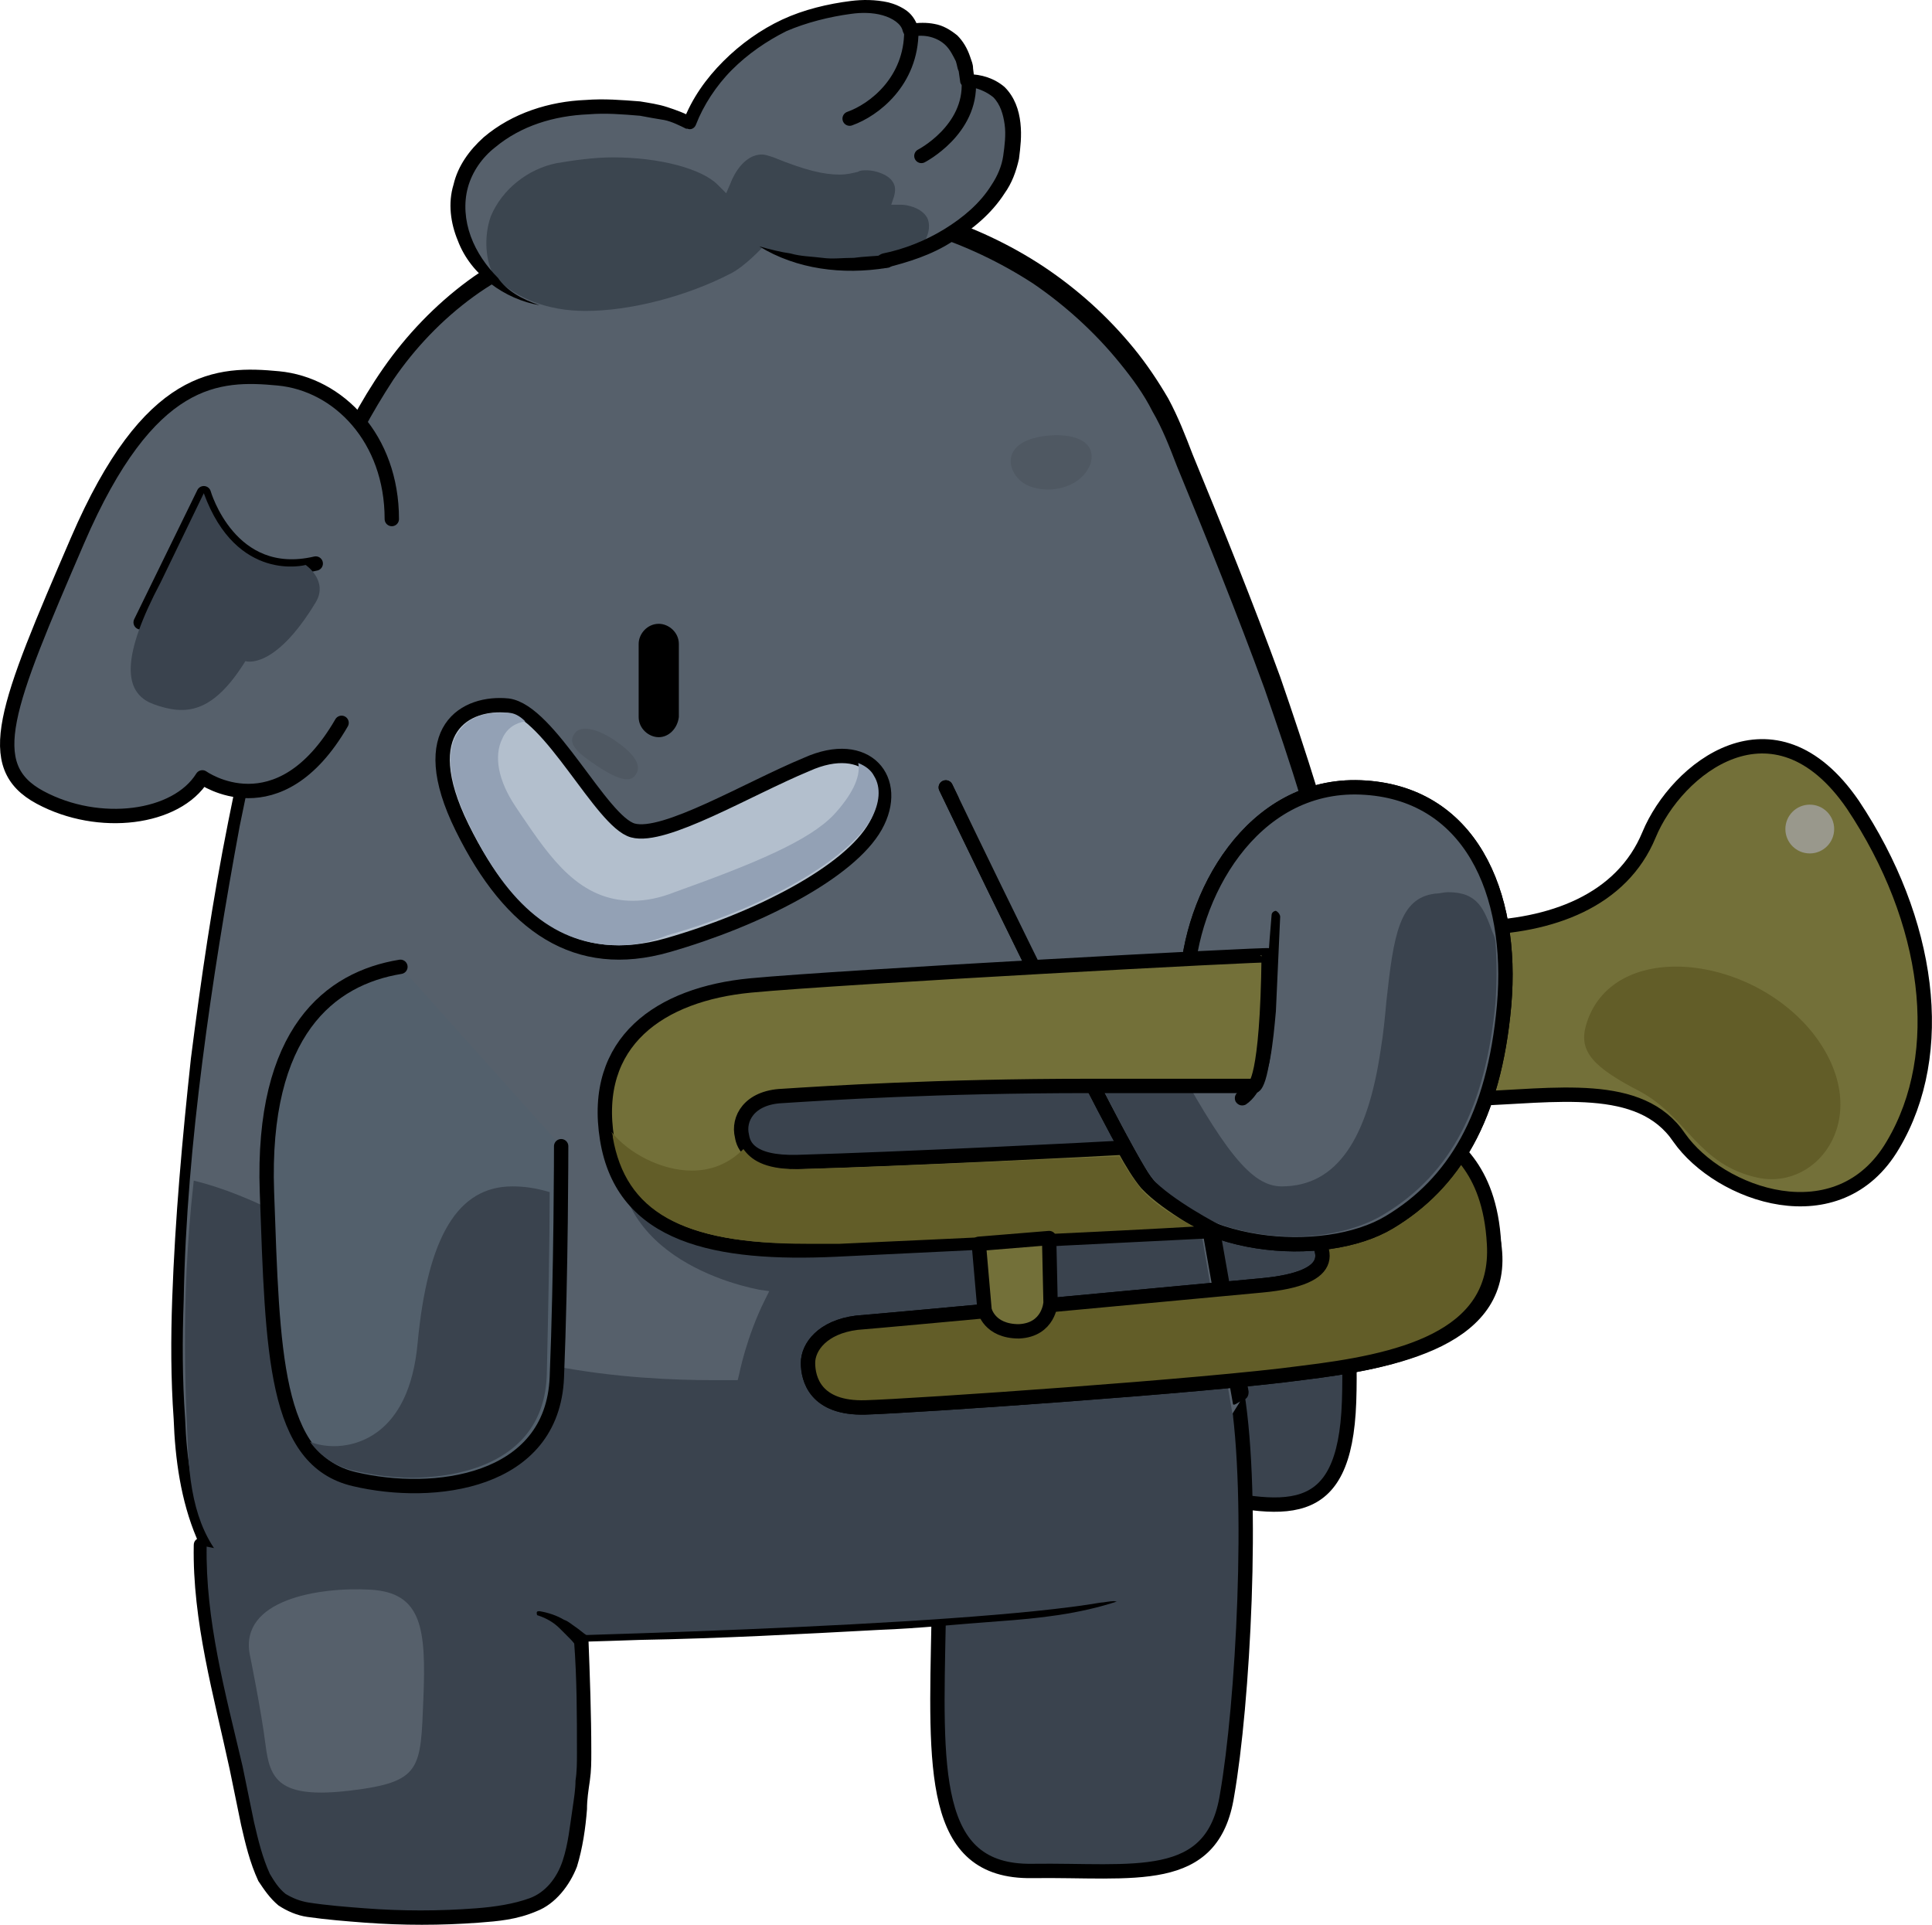
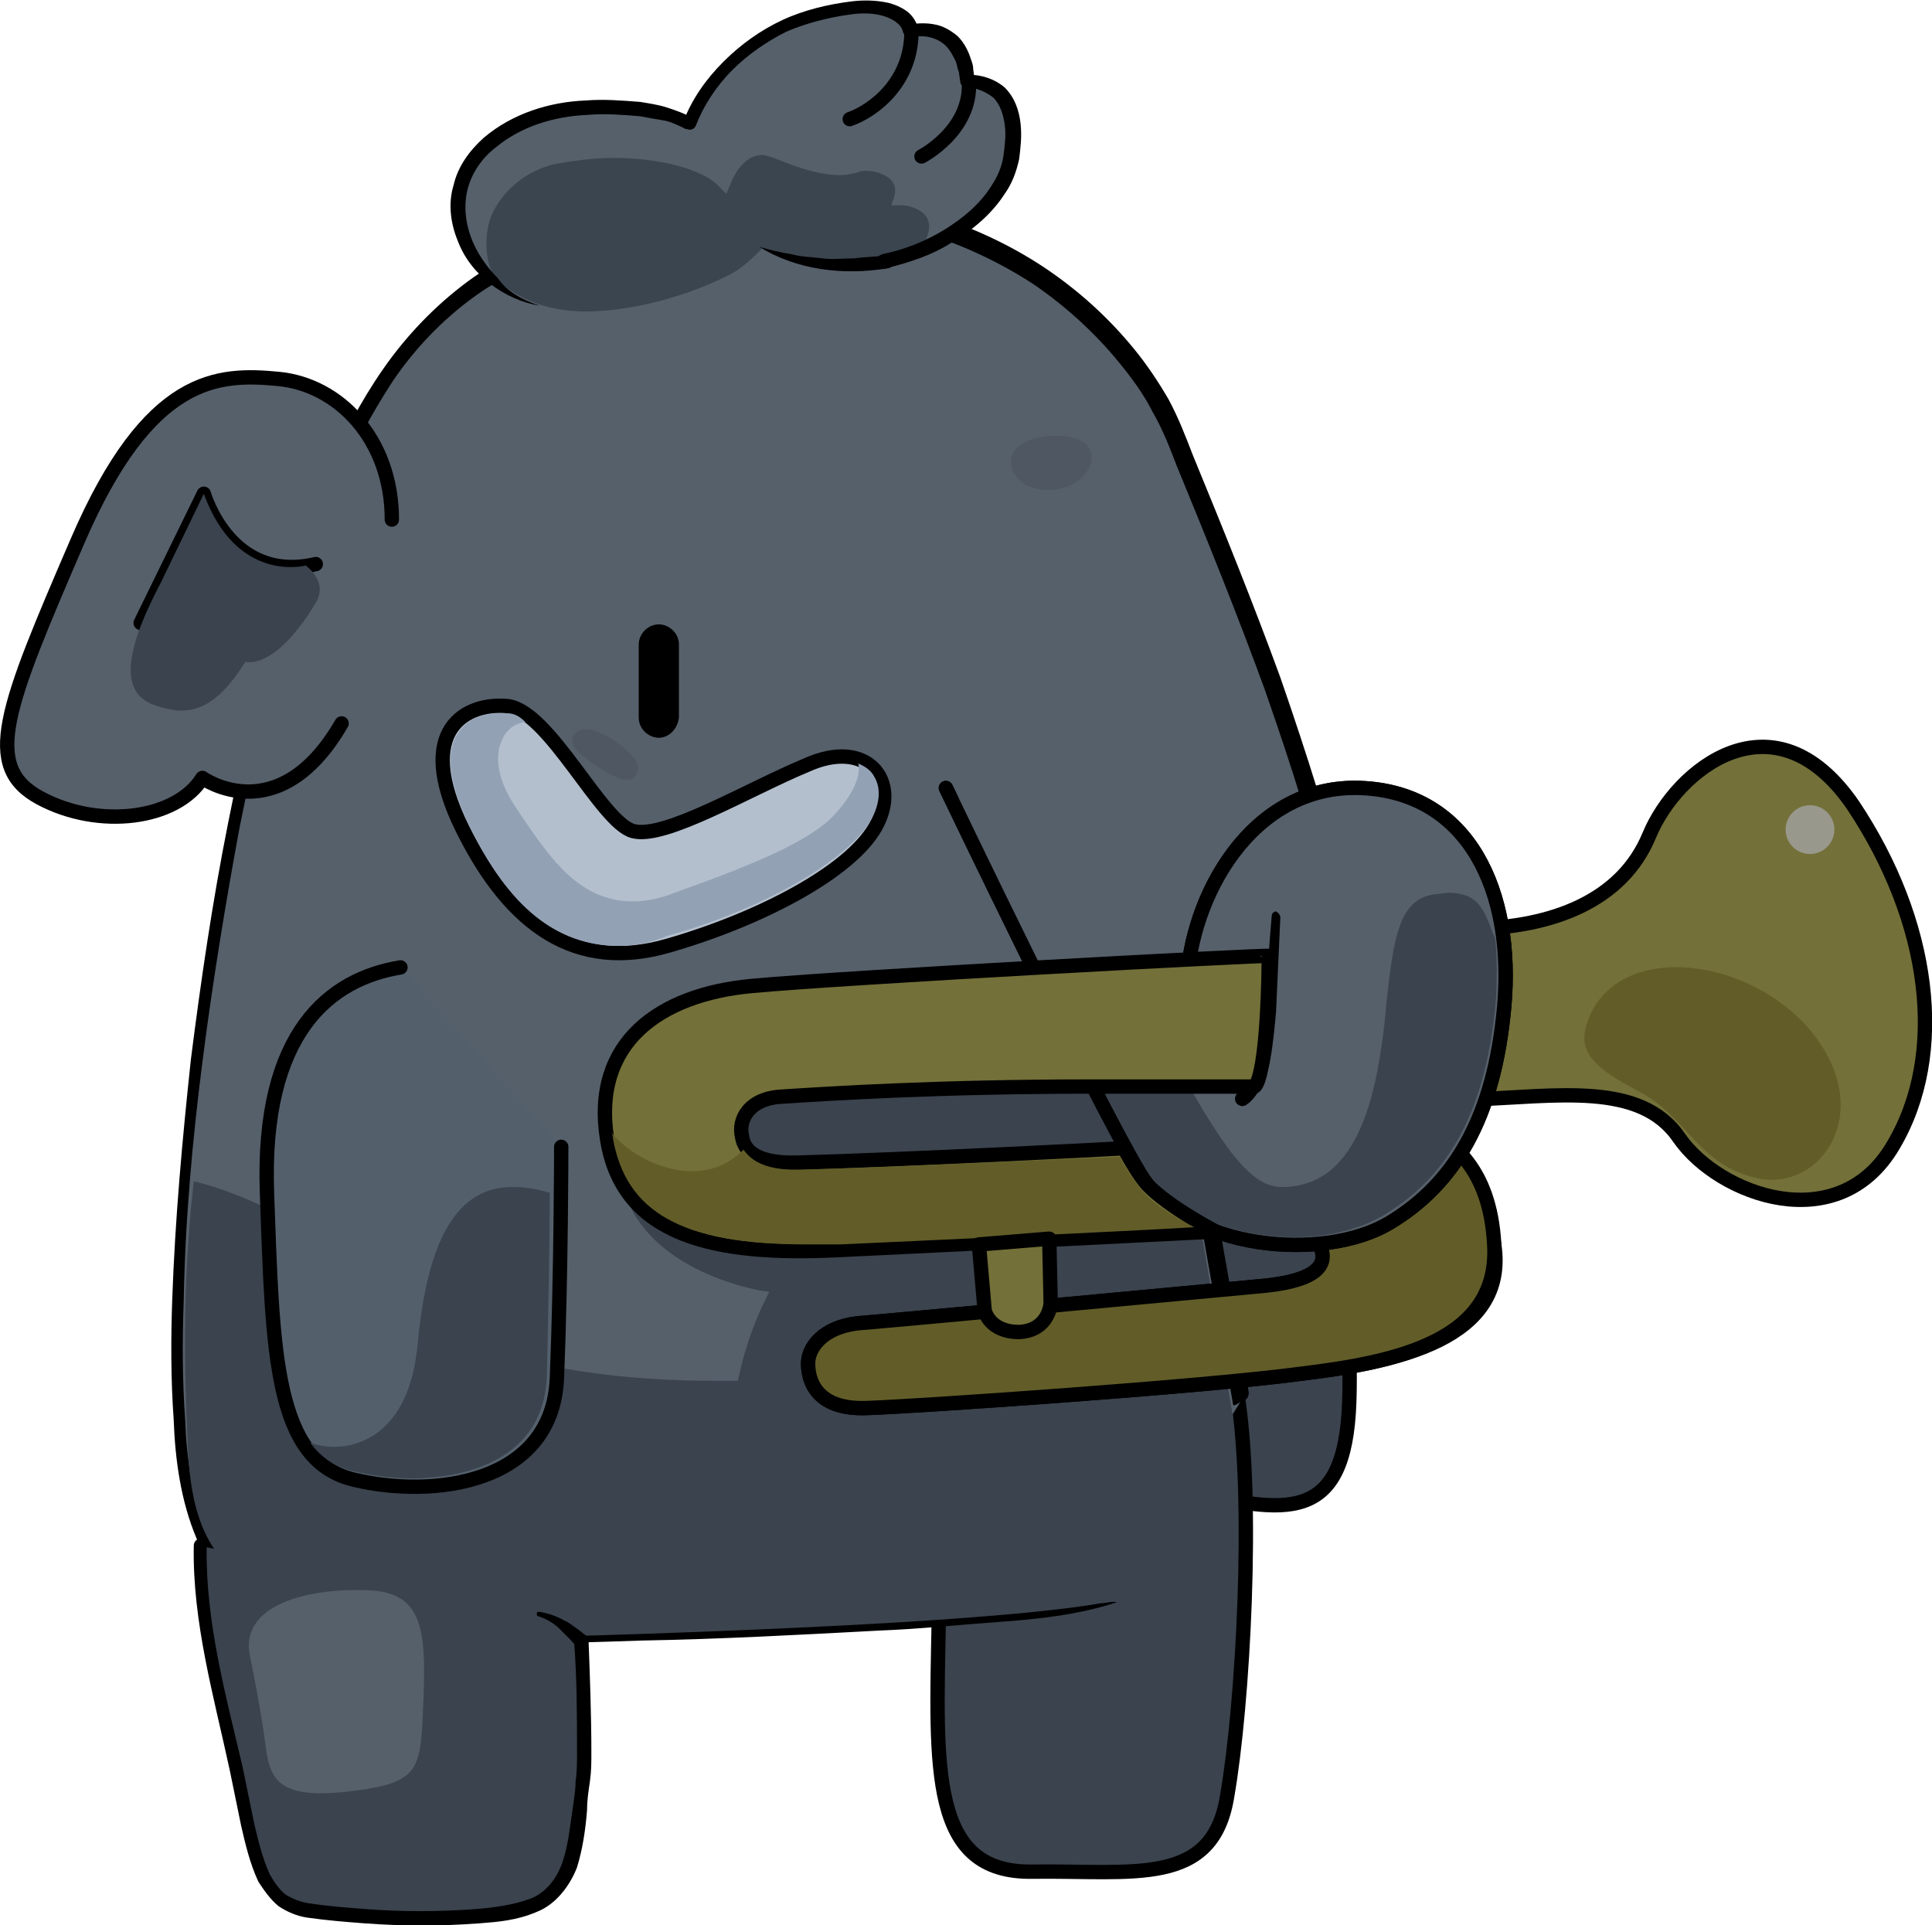
- <svg xmlns="http://www.w3.org/2000/svg" height="134.116" width="134.616" viewBox="0 0 134.616 134.116">
-   <path d="M82.7 103.866c6.8 1.5 11 2.4 11.3-6.2.3-8.6-1.8-17.3-1.8-17.3l-13.6 1.1 4.1 22.4z" class="st32" fill="#3a434e" stroke="#000" stroke-linecap="round" stroke-linejoin="round" stroke-miterlimit="10" />
-   <path d="M65.4 112.966c-.2 10.3-.6 17.5 6.5 17.4 7.1-.1 12.6 1.1 13.6-5.3 1.1-6.3 1.9-20.6.7-28" class="st32" fill="#3a434e" stroke="#000" stroke-linecap="round" stroke-linejoin="round" stroke-miterlimit="10" />
-   <path d="M86.4 97.666c-1.4-7.5-4.1-23.2-4.1-23.2s13.2-1.5 10.4-13c-2.7-11.4-7.5-22.6-11-31.1s-14.5-16.9-28.6-15.7c-19.2 1.6-25.6 7-31.6 23.1-5.4 14.4-10.4 47.2-8.9 63.3.8 8.7 5 13.7 14.4 13.5 9.4-.2 39.8-.8 49.8-2.8.3-.1.6-.1.9-.2" class="st33" fill="#56606b" />
-   <path d="M85.9 97.766l-4.1-23.2c0-.3.1-.5.4-.6 2.6-.4 5.3-1.4 7.3-3.1 1-.8 1.9-1.9 2.4-3.1.5-1.2.7-2.5.6-3.9 0-1.3-.4-2.6-.7-4-.3-1.3-.7-2.7-1.1-4-.8-2.7-1.7-5.3-2.6-7.9-1.9-5.2-4-10.4-6.1-15.5-.5-1.3-1-2.6-1.7-3.8-.6-1.2-1.4-2.3-2.3-3.4-1.7-2.1-3.8-4-6-5.5-4.6-3-10-4.7-15.4-4.9-2.7-.1-5.5.3-8.2.6-2.7.4-5.5.9-8.1 1.7-2.6.8-5.1 1.9-7.3 3.5s-4.1 3.6-5.6 5.8c-1.5 2.3-2.8 4.7-3.9 7.3-.6 1.3-1.1 2.5-1.6 3.8-.4 1.3-.9 2.6-1.3 3.9-1.6 5.3-2.8 10.7-3.9 16.1-1 5.4-1.9 10.9-2.6 16.4-.7 5.5-1.2 11-1.3 16.6-.1 2.8-.1 5.5.1 8.3.1 2.8.5 5.5 1.6 8 1 2.5 2.9 4.6 5.4 5.7 2.4 1.1 5.2 1.3 8 1.3 5.6-.1 11.1-.2 16.7-.4 11.1-.4 22.2-.8 33.2-2.3.1 0 .2.1.2.2s0 .2-.1.2c-2.7.9-5.5 1.2-8.3 1.4-2.8.2-5.6.5-8.3.6-5.6.3-11.1.6-16.7.7-5.6.2-11.1.3-16.7.4-2.8.1-5.7-.1-8.4-1.3s-4.7-3.5-5.8-6.2c-1.1-2.6-1.5-5.5-1.6-8.3-.2-2.8-.2-5.6-.1-8.4.2-5.6.7-11.1 1.3-16.7.7-5.5 1.5-11 2.6-16.5s2.3-10.9 3.9-16.3c.4-1.3.9-2.7 1.3-4 .5-1.3 1-2.6 1.6-3.9 1.1-2.6 2.4-5.1 4-7.4 1.6-2.3 3.6-4.4 5.9-6.1 2.3-1.7 4.9-2.8 7.6-3.7 2.7-.8 5.5-1.4 8.2-1.7 2.8-.3 5.5-.7 8.4-.6 5.6.2 11.2 1.9 15.9 5 2.4 1.6 4.5 3.5 6.3 5.7.9 1.1 1.7 2.3 2.4 3.5.7 1.3 1.2 2.6 1.7 3.9 2.1 5.1 4.2 10.3 6.1 15.5.9 2.6 1.8 5.3 2.6 7.9.4 1.3.8 2.7 1.1 4 .3 1.3.7 2.7.8 4.2.1 1.4-.1 2.9-.7 4.3s-1.5 2.5-2.6 3.5c-2.3 1.9-5 2.8-7.9 3.3l.4-.6 4.1 23.2c0 .3-.1.5-.4.6-.3.1-.7.5-.7.2z" />
-   <path d="M26.5 114.066c-4.7 0-7.4-2.1-10-4.4-2.3-2-3.2-4.6-3.4-8.6-.1-2.7-.6-10.0.4-18.8 3.8.9 9.7 3.8 13.4 7.6 5.6 5.7 17.7 6.3 22.7 6.3h1.8l.1-.4s.5-2.6 1.8-5.2l.3-.6-.7-.1c-.4-.1-10.9-1.9-9.7-10.8.7-4.9 13.3-7.9 33.9-7.9 2.2 0 3.8 0 4.2.1l3.5 2.2c-1.5.5-2.6.6-2.6.6l-.5.1.1.5c0 .2 2.8 16.4 4.1 24 0 0-7.9 13.1-8 13-.1-.1-.3-.1-.3-.1-.3 0-.7.1-.9.1-9.9 1.7-39.6 2.4-49.3 2.6l-.9-.2z" class="st34" fill="#3a434e" />
-   <path d="M45.9 51.366c-.7 0-1.4-.6-1.4-1.4v-5.1c0-.7.6-1.4 1.4-1.4.7 0 1.4.6 1.4 1.4v5.1c-.1.8-.7 1.4-1.4 1.4z" />
-   <path d="M72.9 30.366c-3.5.4-2.7 2.9-1.2 3.5 1.5.6 3.7.1 4.3-1.6.4-1.6-1.3-2.1-3.1-1.9z" class="st35" fill="#4f5862" />
-   <path d="M44.3 53.966c-.4.7-1.5.2-2.7-.6-1.2-.8-2.1-1.5-1.6-2.2.4-.7 1.6-.4 2.8.4 1.2.8 2 1.7 1.5 2.4z" class="st34" fill="#4f5862" />
-   <path d="M27.3 36.166c0-5.6-3.7-9.4-7.9-9.8-4.2-.4-9-.3-14 11.3-5 11.6-6.7 15.7-2.6 17.9 4.1 2.2 9.5 1.5 11.3-1.4 0 0 5.3 3.8 9.7-3.8" class="st36" fill="#56606b" stroke="#000" stroke-linecap="round" stroke-linejoin="round" stroke-miterlimit="10" />
-   <path d="M11.2 40.566c-2.7 5.1-2.7 7.7-.5 8.5 2.2.8 4.1.7 6.4-3 0 0 2 .7 4.9-4.1.9-1.5-.7-2.6-.7-2.6s-4.8 1.3-7.1-5l-3 6.2z" class="st34" fill="#3a434e" fill-opacity="0" />
-   <path d="M9.8 43.366l4.4-9s1.8 6.3 7.8 4.9" class="st7" fill="none" stroke="#000" stroke-linecap="round" stroke-linejoin="round" stroke-miterlimit="10" />
-   <path d="M27.9 67.366c-4.9.8-9.7 4.5-9.3 15.7.4 11.2.5 18.7 6.1 20 5.5 1.3 13.8.3 14.1-7.1.3-7.4.3-16.1.3-16.1" class="st36" fill="#53606c" stroke="#000" stroke-linecap="round" stroke-linejoin="round" stroke-miterlimit="10" />
-   <path d="M28.7 102.966c-1.4 0-2.8-.2-4.1-.5-1.2-.3-2.2-.9-3-2 .5.2 1.1.3 1.7.3 1.2 0 5.2-.5 5.8-7.2.7-7.4 2.8-10.9 6.6-10.9.8 0 1.6.1 2.6.4 0 3.4-.1 8.3-.2 12.7-.2 6.7-7.2 7.2-9.4 7.2z" class="st34" fill="#3a434e" />
-   <path d="M50.7 18.966c-5.2 2.9-14.6 4.7-18.1-1.5-3-5.4 2.1-9.7 7.8-10 5.7-.3 7.6 1.2 7.6 1.2s1.9-5.9 9.3-7.7c3.9-1 6-.1 6.2 1.2 0 0 3.6-.9 4 3.5 0 0 3.9-.4 3.1 5.2-.8 5.6-10.6 10.1-17.7 6.4 0 0-1.1 1.2-2.2 1.7z" class="st33" fill="#56606b" />
-   <path d="M40.8 21.666c-2.7 0-4.8-.9-6.3-2.3-.7-1.1-.8-2.9-.3-4.3.8-1.9 2.6-3.3 4.6-3.7 1.2-.2 2.6-.4 3.9-.4 3.3 0 6.2.8 7.3 1.9l.6.6.3-.7s.7-2 2.2-2c.2 0 .5.1.8.2 2.2.9 3.5 1.2 4.6 1.2.5 0 .9-.1 1.3-.2.1-.1.4-.1.6-.1.6 0 1.5.3 1.8.8.2.3.2.6.1 1l-.2.6h.7c.4 0 1.4.2 1.8.9.2.4.2 1-.2 1.7-1.8.8-3.8 1.2-5.7 1.2-2 0-4 0-5.6-.8 0 0-1.2 1.3-2.2 1.8-3.1 1.6-7 2.6-10.1 2.6z" class="st34" fill="#3a434e" fill-opacity=".941" />
-   <path d="M61.8 18.666c-3.1.5-6.3.1-8.9-1.5.7.2 1.5.4 2.2.5.7.2 1.4.2 2.2.3.7.1 1.4 0 2.2 0 .7-.1 1.4-.1 2.2-.2h.1c.3 0 .5.1.6.4-.1.2-.3.5-.6.5z" />
-   <path d="M37.6 21.266c-2.4-.4-4.8-2.1-5.7-4.5-.5-1.2-.7-2.6-.3-3.9.3-1.3 1.1-2.4 2.1-3.3 2-1.7 4.6-2.5 7.1-2.6 1.3-.1 2.5 0 3.8.1.6.1 1.3.2 1.9.4.6.2 1.2.4 1.9.8l-.8.2c.6-1.6 1.6-3 2.8-4.2 1.2-1.2 2.6-2.2 4.1-2.9 1.5-.7 3.2-1.1 4.8-1.3.8-.1 1.7-.1 2.6.1.4.1.9.3 1.3.6s.7.8.8 1.3l-.6-.4c.6-.1 1.2-.1 1.7 0 .6.1 1.1.4 1.6.8.4.4.7.9.9 1.5.1.3.2.5.2.8l.1.8-.5-.4c1 0 1.9.3 2.6.9.7.7 1 1.6 1.1 2.5.1.9 0 1.7-.1 2.5-.2.9-.5 1.7-1 2.4-.9 1.4-2.2 2.5-3.7 3.4-1.4.9-3 1.4-4.6 1.8-.3.1-.5-.1-.6-.4-.1-.3.1-.5.4-.6 1.5-.3 3-.9 4.3-1.7 1.3-.8 2.5-1.8 3.3-3.1.4-.6.7-1.3.8-2 .1-.7.2-1.5.1-2.2-.1-.7-.3-1.4-.8-1.9-.5-.4-1.2-.7-1.8-.7-.3 0-.5-.2-.5-.4l-.1-.7c-.1-.2-.1-.4-.2-.7-.2-.4-.4-.8-.7-1.1-.3-.3-.7-.5-1.1-.6-.4-.1-.9-.1-1.3 0-.3.1-.5-.1-.6-.4-.1-.5-.7-.9-1.4-1.1-.7-.2-1.5-.2-2.2-.1-1.5.2-3.1.6-4.5 1.2-1.4.7-2.7 1.6-3.8 2.7-1.1 1.1-2 2.5-2.5 3.8-.1.3-.4.4-.6.3h-.1c-.4-.2-1-.5-1.5-.6-.6-.1-1.2-.2-1.7-.3-1.2-.1-2.4-.2-3.6-.1-2.4.1-4.7.8-6.5 2.3-.9.7-1.6 1.7-1.9 2.8-.3 1.1-.2 2.3.2 3.4s1.1 2.1 1.9 2.9c.6.9 1.7 1.5 2.9 1.9z" />
-   <path d="M63.5 2.166c0 3.5-2.6 5.5-4.3 6.1m8.3-2.6c.2 3.4-3.3 5.2-3.3 5.2" class="st7" fill="none" stroke="#000" stroke-linecap="round" stroke-linejoin="round" stroke-miterlimit="10" />
-   <path d="M90.3 84.766c2.6 2.3 3 4.3-2.4 4.8-5.3.5-25.7 2.4-28.2 2.6-2.4.3-3.4 1.7-3.4 2.8 0 1.1.5 3.2 4 3.1 3.4-.1 23.8-1.5 30.4-2.4 6.6-.8 14.4-2.4 13.4-9s-5.4-8.7-5.4-8.7l-8.4 6.8z" class="st37" fill="#737039" stroke="#000" stroke-linecap="round" stroke-linejoin="round" stroke-miterlimit="10" />
-   <path d="M90.3 84.766c2.6 2.3 3 4.3-2.4 4.8-5.3.5-25.7 2.4-28.2 2.6-2.4.3-3.4 1.7-3.4 2.8 0 1.1.5 3.2 4 3.1 3.4-.1 23.8-1.5 30.4-2.4 6.6-.8 13.8-2.3 13.4-9-.3-5.5-3.1-7-4.4-8.1-.5-.1-1-.1-1.6-.2l-7.8 6.4z" fill="#625d28" stroke="#000" stroke-linecap="round" stroke-linejoin="round" stroke-miterlimit="10" />
-   <path d="M102.7 64.666c5.4-.1 10.3-1.9 12.2-6.5 1.9-4.6 8.7-10.1 14.2-2.1 5.4 8.1 6.6 17.3 2.8 23.7-3.8 6.5-12.1 3.5-14.9-.5-2.7-4-8.6-2.9-14.5-2.7-5.9.2.2-11.9.2-11.9z" class="st37" fill="#737039" stroke="#000" stroke-linecap="round" stroke-linejoin="round" stroke-miterlimit="10" />
-   <path d="M65.9 54.866s10.2 21.3 13.5 26.8c3.2 5.5 12.9 6.2 17.4 3.5 4.5-2.7 7.3-7.3 8-15.1.7-7.9-2.4-14.9-10-15.2-7.6-.3-11.9 7.6-12.1 13.7" class="st36" fill="#53606c" stroke="#000" stroke-linecap="round" stroke-linejoin="round" stroke-miterlimit="10" />
-   <path d="M65.9 54.866s10.2 21.3 13.5 26.8c3.2 5.5 12.9 6.2 17.4 3.5 4.5-2.7 7.3-7.3 8-15.1.7-7.9-2.4-14.9-10-15.2-7.6-.3-11.9 7.6-12.1 13.7" class="st36" fill="#56606b" stroke="#000" stroke-linecap="round" stroke-linejoin="round" stroke-miterlimit="10" />
-   <path d="M90.2 86.166c-3.7 0-8.3-1.3-10.4-4.8-.9-1.5-2.4-4.3-4.4-8.4l5.9-.1c4 7.4 5.9 9.8 8 9.8 3.9 0 6-3.4 6.9-9.5.2-1.2.3-2.3.4-3.4.5-4.6.9-7.2 3.4-7.5.3 0 .6-.1.9-.1 2.1 0 2.5 1.2 3.1 2.8.1.2.2.5.2.7.1 1.3.1 2.7 0 4.2-.7 7.3-3.1 11.9-7.7 14.7-1.6 1-3.9 1.6-6.3 1.6z" class="st34" fill="#3a434e" />
-   <path d="M89.2 63.866l-.3 6.6c-.1 1.1-.2 2.2-.4 3.3-.1.6-.3 1.1-.5 1.7-.3.5-.6 1.1-1.2 1.5-.2.1-.5.1-.7-.2-.1-.2-.1-.5.2-.7.7-.4 1.1-1.5 1.3-2.5.2-1 .4-2.1.5-3.2.2-2.2.3-4.4.5-6.6 0-.2.2-.3.3-.3.2.1.3.3.3.4z" />
-   <path d="M52.3 68.666c-6.3.6-11.1 3.9-10 10.7 1.1 6.8 7.6 8.1 16 7.7 8.4-.4 26.4-1.3 26.4-1.3s-3.3-1.7-4.8-3.3c-.5-.6-1-1.4-1.6-2.5-1.6.1-15.5.8-22.7 1-3.4.1-3.8-1.2-3.9-1.8-.3-1.2.5-2.7 2.8-2.8 3.1-.2 10.8-.7 21.4-.7h11.5s.9-.3 1-9.1c0-.1-29.8 1.5-36.1 2.1z" class="st37" fill="#737039" stroke="#000" stroke-linecap="round" stroke-linejoin="round" stroke-miterlimit="10" />
-   <path d="M56.2 86.666c-8.8 0-12.6-2.3-13.5-7.4 0-.1 0-.2-.1-.4 1.2 1.5 3.5 2.7 5.6 2.7 1.4 0 2.6-.5 3.6-1.5.5.7 1.4 1.4 3.7 1.4h.4c6.9-.2 19.5-.8 22.1-.9.6 1.1 1.2 1.9 1.6 2.4.9 1 2.4 1.9 3.6 2.5-5 .3-18.1.9-24.7 1.2h-2.3z" class="st39" fill="#625d28" />
-   <path d="M44.1 57.866c-2.2-.6-5.8-8.3-8.7-8.7-2.9-.3-6.6 1.6-3.2 8.5 3.4 6.9 8 10 14.3 8.2 6.3-1.8 12.7-5.1 14.5-8.3 1.8-3.2-.6-6.2-4.8-4.3-4.1 1.7-9.9 5.2-12.1 4.6z" fill="#b3bfcd" stroke="#000" stroke-linecap="round" stroke-linejoin="round" stroke-miterlimit="10" />
-   <path d="M43.1 65.866c-4.3 0-7.7-2.7-10.4-8.4-1.4-2.8-1.7-5.1-.8-6.4.8-1.3 2.3-1.4 2.9-1.4h.6c.4 0 .8.2 1.2.6-.7.1-1.3.5-1.6 1.2-.6 1.2-.3 2.9.9 4.7l.4.6c2.1 3.1 4.1 6 7.8 6 .9 0 1.9-.2 2.9-.6 5.6-2 9.4-3.6 11.1-5.4 1.2-1.3 1.9-2.6 1.7-3.6.5.2.9.5 1.1.9.5.8.4 1.9-.2 3-1.6 2.8-7.4 6.2-14.2 8.1-1.2.5-2.3.7-3.4.7z" class="st35" fill="#93a1b5" />
-   <path d="M13.9 107.666c-.1 5.1 1.3 10.2 2.3 14.8 1.3 5.5 1.3 10.1 5.2 10.7 3.9.6 10.1.9 14.4 0 4.3-.9 4.1-5.2 4.5-8.2.4-3.1 0-10.7 0-10.7s-1.1-1.4-3-1.9" class="st34" fill="#3a434e" />
-   <path d="M14.4 107.666c-.1 5.2 1.3 10.3 2.5 15.4l.8 3.9c.3 1.3.6 2.5 1.1 3.6.3.5.6 1 1.1 1.4.5.3 1 .5 1.6.6 1.3.2 2.6.3 3.9.4 2.6.2 5.2.2 7.8 0 1.3-.1 2.6-.3 3.7-.7 1.1-.4 1.9-1.4 2.3-2.6.4-1.2.5-2.4.7-3.7.1-.7.2-1.3.2-1.9.1-.6.1-1.3.1-1.9 0-2.6 0-5.2-.2-7.8l.1.3c-.1-.2-.3-.4-.5-.6l-.6-.6c-.4-.4-.9-.7-1.5-.9-.1 0-.1-.1-.1-.2s.1-.1.2-.1c.6.1 1.2.3 1.7.6.3.1.5.3.8.5.3.2.5.4.8.6.1.1.1.2.1.2.1 2.6.2 5.3.2 7.9 0 .7 0 1.3-.1 2s-.2 1.3-.2 2c-.1 1.3-.3 2.7-.7 4-.5 1.3-1.5 2.6-2.8 3.1-1.4.6-2.7.7-4 .8-2.7.2-5.3.2-8 0-1.3-.1-2.6-.2-4-.4-.7-.1-1.4-.4-2-.8-.6-.5-1-1.1-1.4-1.7-.6-1.3-.9-2.6-1.2-3.9l-.8-3.9c-1.1-5.1-2.6-10.3-2.5-15.6 0-.3.2-.5.5-.5.2 0 .4.2.4.5z" />
-   <path d="M68.2 86.666l.4 4.6s.3 1.5 2.4 1.5c2.1-.1 2.2-2 2.2-2l-.1-4.5-4.9.4z" class="st37" fill="#737039" stroke="#000" stroke-linecap="round" stroke-linejoin="round" stroke-miterlimit="10" />
-   <path d="M110.5 71.466c-.5 1.8.5 2.9 3.8 4.6 3.3 1.8 4 5.1 8.2 6 4.3.9 8.2-4.5 3.8-10.1-4.5-5.6-14.1-6.5-15.8-.5z" class="st39" fill="#625d28" />
-   <circle r="1.7" cy="57.766" cx="126.1" fill="#99988c" />
-   <path d="M17.4 115.266s.8 3.9 1.1 6.3c.3 2.4.9 3.8 5.9 3.2 5-.6 4.9-1.5 5.1-6.4.2-4.9-.1-7.4-3.7-7.6-3.6-.2-9.1.7-8.4 4.5z" class="st33" fill="#56606b" />
-   <path fill="#3a434e" class="st34" d="M11.2 40.566c-2.7 5.1-2.7 7.7-.5 8.5 2.2.8 4.1.7 6.4-3 0 0 2 .7 4.9-4.1.9-1.5-.7-2.6-.7-2.6s-4.8 1.3-7.1-5l-3 6.2z" />
+ <svg xmlns="http://www.w3.org/2000/svg" version="1.1" id="Layer_1" x="0px" y="0px" viewBox="0 0 134.6 134.1" style="enable-background:new 0 0 134.6 134.1;" xml:space="preserve">
+   <style type="text/css">
+ 	.st0{fill:#3A434E;stroke:#000000;stroke-linecap:round;stroke-linejoin:round;stroke-miterlimit:10;}
+ 	.st1{fill:#56606B;}
+ 	.st2{fill:#3A434E;}
+ 	.st3{fill:#4F5862;}
+ 	.st4{fill:#56606B;stroke:#000000;stroke-linecap:round;stroke-linejoin:round;stroke-miterlimit:10;}
+ 	.st5{fill:#3A434E;fill-opacity:0;}
+ 	.st6{fill:none;stroke:#000000;stroke-linecap:round;stroke-linejoin:round;stroke-miterlimit:10;}
+ 	.st7{fill:#53606C;stroke:#000000;stroke-linecap:round;stroke-linejoin:round;stroke-miterlimit:10;}
+ 	.st8{fill:#3A434E;fill-opacity:0.941;}
+ 	.st9{fill:#737039;stroke:#000000;stroke-linecap:round;stroke-linejoin:round;stroke-miterlimit:10;}
+ 	.st10{fill:#625D28;stroke:#000000;stroke-linecap:round;stroke-linejoin:round;stroke-miterlimit:10;}
+ 	.st11{fill:#625D28;}
+ 	.st12{fill:#B3BFCD;stroke:#000000;stroke-linecap:round;stroke-linejoin:round;stroke-miterlimit:10;}
+ 	.st13{fill:#93A1B5;}
+ 	.st14{fill:#99988C;}
+ </style>
+   <path class="st0" d="M82.7,103.9c6.8,1.5,11,2.4,11.3-6.2s-1.8-17.3-1.8-17.3l-13.6,1.1L82.7,103.9z" />
+   <path class="st0" d="M65.4,113c-0.2,10.3-0.6,17.5,6.5,17.4s12.6,1.1,13.6-5.3c1.1-6.3,1.9-20.6,0.7-28" />
+   <path class="st1" d="M86.4,97.7c-1.4-7.5-4.1-23.2-4.1-23.2s13.2-1.5,10.4-13c-2.7-11.4-7.5-22.6-11-31.1S67.2,13.5,53.1,14.7  c-19.2,1.6-25.6,7-31.6,23.1c-5.4,14.4-10.4,47.2-8.9,63.3c0.8,8.7,5,13.7,14.4,13.5s39.8-0.8,49.8-2.8c0.3-0.1,0.6-0.1,0.9-0.2" />
+   <path d="M85.9,97.8l-4.1-23.2c0-0.3,0.1-0.5,0.4-0.6c2.6-0.4,5.3-1.4,7.3-3.1c1-0.8,1.9-1.9,2.4-3.1s0.7-2.5,0.6-3.9  c0-1.3-0.4-2.6-0.7-4c-0.3-1.3-0.7-2.7-1.1-4c-0.8-2.7-1.7-5.3-2.6-7.9c-1.9-5.2-4-10.4-6.1-15.5c-0.5-1.3-1-2.6-1.7-3.8  c-0.6-1.2-1.4-2.3-2.3-3.4c-1.7-2.1-3.8-4-6-5.5c-4.6-3-10-4.7-15.4-4.9c-2.7-0.1-5.5,0.3-8.2,0.6c-2.7,0.4-5.5,0.9-8.1,1.7  c-2.6,0.8-5.1,1.9-7.3,3.5s-4.1,3.6-5.6,5.8c-1.5,2.3-2.8,4.7-3.9,7.3c-0.6,1.3-1.1,2.5-1.6,3.8c-0.4,1.3-0.9,2.6-1.3,3.9  c-1.6,5.3-2.8,10.7-3.9,16.1c-1,5.4-1.9,10.9-2.6,16.4c-0.7,5.5-1.2,11-1.3,16.6c-0.1,2.8-0.1,5.5,0.1,8.3c0.1,2.8,0.5,5.5,1.6,8  c1,2.5,2.9,4.6,5.4,5.7c2.4,1.1,5.2,1.3,8,1.3c5.6-0.1,11.1-0.2,16.7-0.4c11.1-0.4,22.2-0.8,33.2-2.3c0.1,0,0.2,0.1,0.2,0.2  s0,0.2-0.1,0.2c-2.7,0.9-5.5,1.2-8.3,1.4c-2.8,0.2-5.6,0.5-8.3,0.6c-5.6,0.3-11.1,0.6-16.7,0.7c-5.6,0.2-11.1,0.3-16.7,0.4  c-2.8,0.1-5.7-0.1-8.4-1.3s-4.7-3.5-5.8-6.2c-1.1-2.6-1.5-5.5-1.6-8.3c-0.2-2.8-0.2-5.6-0.1-8.4c0.2-5.6,0.7-11.1,1.3-16.7  c0.7-5.5,1.5-11,2.6-16.5s2.3-10.9,3.9-16.3c0.4-1.3,0.9-2.7,1.3-4c0.5-1.3,1-2.6,1.6-3.9c1.1-2.6,2.4-5.1,4-7.4s3.6-4.4,5.9-6.1  s4.9-2.8,7.6-3.7c2.7-0.8,5.5-1.4,8.2-1.7c2.8-0.3,5.5-0.7,8.4-0.6c5.6,0.2,11.2,1.9,15.9,5c2.4,1.6,4.5,3.5,6.3,5.7  c0.9,1.1,1.7,2.3,2.4,3.5c0.7,1.3,1.2,2.6,1.7,3.9c2.1,5.1,4.2,10.3,6.1,15.5c0.9,2.6,1.8,5.3,2.6,7.9c0.4,1.3,0.8,2.7,1.1,4  c0.3,1.3,0.7,2.7,0.8,4.2c0.1,1.4-0.1,2.9-0.7,4.3s-1.5,2.5-2.6,3.5c-2.3,1.9-5,2.8-7.9,3.3l0.4-0.6L87,97c0,0.3-0.1,0.5-0.4,0.6  S85.9,98.1,85.9,97.8z" />
+   <path class="st2" d="M26.5,114.1c-4.7,0-7.4-2.1-10-4.4c-2.3-2-3.2-4.6-3.4-8.6c-0.1-2.7-0.6-10,0.4-18.8c3.8,0.9,9.7,3.8,13.4,7.6  c5.6,5.7,17.7,6.3,22.7,6.3h1.8l0.1-0.4c0,0,0.5-2.6,1.8-5.2l0.3-0.6l-0.7-0.1C52.5,89.8,42,88,43.2,79.1c0.7-4.9,13.3-7.9,33.9-7.9  c2.2,0,3.8,0,4.2,0.1l3.5,2.2c-1.5,0.5-2.6,0.6-2.6,0.6l-0.5,0.1l0.1,0.5c0,0.2,2.8,16.4,4.1,24c0,0-7.9,13.1-8,13s-0.3-0.1-0.3-0.1  c-0.3,0-0.7,0.1-0.9,0.1c-9.9,1.7-39.6,2.4-49.3,2.6L26.5,114.1L26.5,114.1z" />
+   <path d="M45.9,51.4c-0.7,0-1.4-0.6-1.4-1.4v-5.1c0-0.7,0.6-1.4,1.4-1.4c0.7,0,1.4,0.6,1.4,1.4V50C47.2,50.8,46.6,51.4,45.9,51.4z" />
+   <path class="st3" d="M72.9,30.4c-3.5,0.4-2.7,2.9-1.2,3.5s3.7,0.1,4.3-1.6C76.4,30.7,74.7,30.2,72.9,30.4z" />
+   <path class="st3" d="M44.3,54c-0.4,0.7-1.5,0.2-2.7-0.6s-2.1-1.5-1.6-2.2c0.4-0.7,1.6-0.4,2.8,0.4C44,52.4,44.8,53.3,44.3,54z" />
+   <path class="st4" d="M27.3,36.2c0-5.6-3.7-9.4-7.9-9.8s-9-0.3-14,11.3s-6.7,15.7-2.6,17.9c4.1,2.2,9.5,1.5,11.3-1.4  c0,0,5.3,3.8,9.7-3.8" />
+   <path class="st5" d="M11.2,40.6c-2.7,5.1-2.7,7.7-0.5,8.5s4.1,0.7,6.4-3c0,0,2,0.7,4.9-4.1c0.9-1.5-0.7-2.6-0.7-2.6s-4.8,1.3-7.1-5  C14.2,34.4,11.2,40.6,11.2,40.6z" />
+   <path class="st6" d="M9.8,43.4l4.4-9c0,0,1.8,6.3,7.8,4.9" />
+   <path class="st7" d="M27.9,67.4c-4.9,0.8-9.7,4.5-9.3,15.7c0.4,11.2,0.5,18.7,6.1,20c5.5,1.3,13.8,0.3,14.1-7.1  c0.3-7.4,0.3-16.1,0.3-16.1" />
+   <path class="st2" d="M28.7,103c-1.4,0-2.8-0.2-4.1-0.5c-1.2-0.3-2.2-0.9-3-2c0.5,0.2,1.1,0.3,1.7,0.3c1.2,0,5.2-0.5,5.8-7.2  c0.7-7.4,2.8-10.9,6.6-10.9c0.8,0,1.6,0.1,2.6,0.4c0,3.4-0.1,8.3-0.2,12.7C37.9,102.5,30.9,103,28.7,103z" />
+   <path class="st1" d="M50.7,19c-5.2,2.9-14.6,4.7-18.1-1.5c-3-5.4,2.1-9.7,7.8-10S48,8.7,48,8.7s1.9-5.9,9.3-7.7c3.9-1,6-0.1,6.2,1.2  c0,0,3.6-0.9,4,3.5c0,0,3.9-0.4,3.1,5.2S60,21,52.9,17.3C52.9,17.3,51.8,18.5,50.7,19z" />
+   <path class="st8" d="M40.8,21.7c-2.7,0-4.8-0.9-6.3-2.3c-0.7-1.1-0.8-2.9-0.3-4.3c0.8-1.9,2.6-3.3,4.6-3.7c1.2-0.2,2.6-0.4,3.9-0.4  c3.3,0,6.2,0.8,7.3,1.9l0.6,0.6l0.3-0.7c0,0,0.7-2,2.2-2c0.2,0,0.5,0.1,0.8,0.2c2.2,0.9,3.5,1.2,4.6,1.2c0.5,0,0.9-0.1,1.3-0.2  c0.1-0.1,0.4-0.1,0.6-0.1c0.6,0,1.5,0.3,1.8,0.8c0.2,0.3,0.2,0.6,0.1,1l-0.2,0.6h0.7c0.4,0,1.4,0.2,1.8,0.9c0.2,0.4,0.2,1-0.2,1.7  c-1.8,0.8-3.8,1.2-5.7,1.2c-2,0-4,0-5.6-0.8c0,0-1.2,1.3-2.2,1.8C47.8,20.7,43.9,21.7,40.8,21.7z" />
+   <path d="M61.8,18.7c-3.1,0.5-6.3,0.1-8.9-1.5c0.7,0.2,1.5,0.4,2.2,0.5c0.7,0.2,1.4,0.2,2.2,0.3c0.7,0.1,1.4,0,2.2,0  c0.7-0.1,1.4-0.1,2.2-0.2h0.1c0.3,0,0.5,0.1,0.6,0.4C62.3,18.4,62.1,18.7,61.8,18.7z" />
+   <path d="M37.6,21.3c-2.4-0.4-4.8-2.1-5.7-4.5c-0.5-1.2-0.7-2.6-0.3-3.9c0.3-1.3,1.1-2.4,2.1-3.3c2-1.7,4.6-2.5,7.1-2.6  c1.3-0.1,2.5,0,3.8,0.1c0.6,0.1,1.3,0.2,1.9,0.4c0.6,0.2,1.2,0.4,1.9,0.8l-0.8,0.2c0.6-1.6,1.6-3,2.8-4.2s2.6-2.2,4.1-2.9  s3.2-1.1,4.8-1.3C60.1,0,61,0,61.9,0.2c0.4,0.1,0.9,0.3,1.3,0.6s0.7,0.8,0.8,1.3l-0.6-0.4c0.6-0.1,1.2-0.1,1.7,0  c0.6,0.1,1.1,0.4,1.6,0.8c0.4,0.4,0.7,0.9,0.9,1.5c0.1,0.3,0.2,0.5,0.2,0.8l0.1,0.8l-0.5-0.4c1,0,1.9,0.3,2.6,0.9  c0.7,0.7,1,1.6,1.1,2.5s0,1.7-0.1,2.5c-0.2,0.9-0.5,1.7-1,2.4c-0.9,1.4-2.2,2.5-3.7,3.4c-1.4,0.9-3,1.4-4.6,1.8  c-0.3,0.1-0.5-0.1-0.6-0.4s0.1-0.5,0.4-0.6c1.5-0.3,3-0.9,4.3-1.7s2.5-1.8,3.3-3.1c0.4-0.6,0.7-1.3,0.8-2c0.1-0.7,0.2-1.5,0.1-2.2  s-0.3-1.4-0.8-1.9c-0.5-0.4-1.2-0.7-1.8-0.7c-0.3,0-0.5-0.2-0.5-0.4L66.8,5c-0.1-0.2-0.1-0.4-0.2-0.7c-0.2-0.4-0.4-0.8-0.7-1.1  c-0.3-0.3-0.7-0.5-1.1-0.6s-0.9-0.1-1.3,0c-0.3,0.1-0.5-0.1-0.6-0.4c-0.1-0.5-0.7-0.9-1.4-1.1S60,0.9,59.3,1  c-1.5,0.2-3.1,0.6-4.5,1.2c-1.4,0.7-2.7,1.6-3.8,2.7s-2,2.5-2.5,3.8C48.4,9,48.1,9.1,47.9,9h-0.1c-0.4-0.2-1-0.5-1.5-0.6  c-0.6-0.1-1.2-0.2-1.7-0.3C43.4,8,42.2,7.9,41,8c-2.4,0.1-4.7,0.8-6.5,2.3c-0.9,0.7-1.6,1.7-1.9,2.8c-0.3,1.1-0.2,2.3,0.2,3.4  s1.1,2.1,1.9,2.9C35.3,20.3,36.4,20.9,37.6,21.3L37.6,21.3z" />
+   <path class="st6" d="M63.5,2.2c0,3.5-2.6,5.5-4.3,6.1 M67.5,5.7c0.2,3.4-3.3,5.2-3.3,5.2" />
+   <path class="st9" d="M90.3,84.8c2.6,2.3,3,4.3-2.4,4.8c-5.3,0.5-25.7,2.4-28.2,2.6c-2.4,0.3-3.4,1.7-3.4,2.8c0,1.1,0.5,3.2,4,3.1  c3.4-0.1,23.8-1.5,30.4-2.4c6.6-0.8,14.4-2.4,13.4-9S98.7,78,98.7,78S90.3,84.8,90.3,84.8z" />
+   <path class="st10" d="M90.3,84.8c2.6,2.3,3,4.3-2.4,4.8c-5.3,0.5-25.7,2.4-28.2,2.6c-2.4,0.3-3.4,1.7-3.4,2.8c0,1.1,0.5,3.2,4,3.1  c3.4-0.1,23.8-1.5,30.4-2.4c6.6-0.8,13.8-2.3,13.4-9c-0.3-5.5-3.1-7-4.4-8.1c-0.5-0.1-1-0.1-1.6-0.2C98.1,78.4,90.3,84.8,90.3,84.8z  " />
+   <path class="st9" d="M102.7,64.7c5.4-0.1,10.3-1.9,12.2-6.5c1.9-4.6,8.7-10.1,14.2-2.1c5.4,8.1,6.6,17.3,2.8,23.7  c-3.8,6.5-12.1,3.5-14.9-0.5c-2.7-4-8.6-2.9-14.5-2.7C96.6,76.8,102.7,64.7,102.7,64.7z" />
+   <path class="st7" d="M65.9,54.9c0,0,10.2,21.3,13.5,26.8c3.2,5.5,12.9,6.2,17.4,3.5s7.3-7.3,8-15.1c0.7-7.9-2.4-14.9-10-15.2  s-11.9,7.6-12.1,13.7" />
+   <path class="st4" d="M65.9,54.9c0,0,10.2,21.3,13.5,26.8c3.2,5.5,12.9,6.2,17.4,3.5s7.3-7.3,8-15.1c0.7-7.9-2.4-14.9-10-15.2  s-11.9,7.6-12.1,13.7" />
+   <path class="st2" d="M90.2,86.2c-3.7,0-8.3-1.3-10.4-4.8c-0.9-1.5-2.4-4.3-4.4-8.4l5.9-0.1c4,7.4,5.9,9.8,8,9.8c3.9,0,6-3.4,6.9-9.5  c0.2-1.2,0.3-2.3,0.4-3.4c0.5-4.6,0.9-7.2,3.4-7.5c0.3,0,0.6-0.1,0.9-0.1c2.1,0,2.5,1.2,3.1,2.8c0.1,0.2,0.2,0.5,0.2,0.7  c0.1,1.3,0.1,2.7,0,4.2c-0.7,7.3-3.1,11.9-7.7,14.7C94.9,85.6,92.6,86.2,90.2,86.2z" />
+   <path d="M89.2,63.9l-0.3,6.6c-0.1,1.1-0.2,2.2-0.4,3.3c-0.1,0.6-0.3,1.1-0.5,1.7c-0.3,0.5-0.6,1.1-1.2,1.5c-0.2,0.1-0.5,0.1-0.7-0.2  c-0.1-0.2-0.1-0.5,0.2-0.7c0.7-0.4,1.1-1.5,1.3-2.5c0.2-1,0.4-2.1,0.5-3.2c0.2-2.2,0.3-4.4,0.5-6.6c0-0.2,0.2-0.3,0.3-0.3  C89.1,63.6,89.2,63.8,89.2,63.9L89.2,63.9z" />
+   <path class="st9" d="M52.3,68.7c-6.3,0.6-11.1,3.9-10,10.7c1.1,6.8,7.6,8.1,16,7.7s26.4-1.3,26.4-1.3s-3.3-1.7-4.8-3.3  c-0.5-0.6-1-1.4-1.6-2.5c-1.6,0.1-15.5,0.8-22.7,1c-3.4,0.1-3.8-1.2-3.9-1.8c-0.3-1.2,0.5-2.7,2.8-2.8c3.1-0.2,10.8-0.7,21.4-0.7  h11.5c0,0,0.9-0.3,1-9.1C88.4,66.5,58.6,68.1,52.3,68.7L52.3,68.7z" />
+   <path class="st11" d="M56.2,86.7c-8.8,0-12.6-2.3-13.5-7.4c0-0.1,0-0.2-0.1-0.4c1.2,1.5,3.5,2.7,5.6,2.7c1.4,0,2.6-0.5,3.6-1.5  c0.5,0.7,1.4,1.4,3.7,1.4h0.4c6.9-0.2,19.5-0.8,22.1-0.9c0.6,1.1,1.2,1.9,1.6,2.4c0.9,1,2.4,1.9,3.6,2.5c-5,0.3-18.1,0.9-24.7,1.2  C58.5,86.7,56.2,86.7,56.2,86.7z" />
+   <path class="st12" d="M44.1,57.9c-2.2-0.6-5.8-8.3-8.7-8.7c-2.9-0.3-6.6,1.6-3.2,8.5s8,10,14.3,8.2c6.3-1.8,12.7-5.1,14.5-8.3  s-0.6-6.2-4.8-4.3C52.1,55,46.3,58.5,44.1,57.9z" />
+   <path class="st13" d="M43.1,65.9c-4.3,0-7.7-2.7-10.4-8.4c-1.4-2.8-1.7-5.1-0.8-6.4c0.8-1.3,2.3-1.4,2.9-1.4h0.6  c0.4,0,0.8,0.2,1.2,0.6c-0.7,0.1-1.3,0.5-1.6,1.2c-0.6,1.2-0.3,2.9,0.9,4.7l0.4,0.6c2.1,3.1,4.1,6,7.8,6c0.9,0,1.9-0.2,2.9-0.6  c5.6-2,9.4-3.6,11.1-5.4c1.2-1.3,1.9-2.6,1.7-3.6c0.5,0.2,0.9,0.5,1.1,0.9c0.5,0.8,0.4,1.9-0.2,3c-1.6,2.8-7.4,6.2-14.2,8.1  C45.3,65.7,44.2,65.9,43.1,65.9z" />
+   <path class="st2" d="M13.9,107.7c-0.1,5.1,1.3,10.2,2.3,14.8c1.3,5.5,1.3,10.1,5.2,10.7s10.1,0.9,14.4,0s4.1-5.2,4.5-8.2  c0.4-3.1,0-10.7,0-10.7s-1.1-1.4-3-1.9" />
+   <path d="M14.4,107.7c-0.1,5.2,1.3,10.3,2.5,15.4l0.8,3.9c0.3,1.3,0.6,2.5,1.1,3.6c0.3,0.5,0.6,1,1.1,1.4c0.5,0.3,1,0.5,1.6,0.6  c1.3,0.2,2.6,0.3,3.9,0.4c2.6,0.2,5.2,0.2,7.8,0c1.3-0.1,2.6-0.3,3.7-0.7c1.1-0.4,1.9-1.4,2.3-2.6c0.4-1.2,0.5-2.4,0.7-3.7  c0.1-0.7,0.2-1.3,0.2-1.9c0.1-0.6,0.1-1.3,0.1-1.9c0-2.6,0-5.2-0.2-7.8l0.1,0.3c-0.1-0.2-0.3-0.4-0.5-0.6l-0.6-0.6  c-0.4-0.4-0.9-0.7-1.5-0.9c-0.1,0-0.1-0.1-0.1-0.2s0.1-0.1,0.2-0.1c0.6,0.1,1.2,0.3,1.7,0.6c0.3,0.1,0.5,0.3,0.8,0.5  s0.5,0.4,0.8,0.6c0.1,0.1,0.1,0.2,0.1,0.2c0.1,2.6,0.2,5.3,0.2,7.9c0,0.7,0,1.3-0.1,2s-0.2,1.3-0.2,2c-0.1,1.3-0.3,2.7-0.7,4  c-0.5,1.3-1.5,2.6-2.8,3.1c-1.4,0.6-2.7,0.7-4,0.8c-2.7,0.2-5.3,0.2-8,0c-1.3-0.1-2.6-0.2-4-0.4c-0.7-0.1-1.4-0.4-2-0.8  c-0.6-0.5-1-1.1-1.4-1.7c-0.6-1.3-0.9-2.6-1.2-3.9l-0.8-3.9c-1.1-5.1-2.6-10.3-2.5-15.6c0-0.3,0.2-0.5,0.5-0.5  C14.2,107.2,14.4,107.4,14.4,107.7z" />
+   <path class="st9" d="M68.2,86.7l0.4,4.6c0,0,0.3,1.5,2.4,1.5c2.1-0.1,2.2-2,2.2-2l-0.1-4.5L68.2,86.7z" />
+   <path class="st11" d="M110.5,71.5c-0.5,1.8,0.5,2.9,3.8,4.6c3.3,1.8,4,5.1,8.2,6c4.3,0.9,8.2-4.5,3.8-10.1  C121.8,66.4,112.2,65.5,110.5,71.5z" />
+   <circle class="st14" cx="126.1" cy="57.8" r="1.7" />
+   <path class="st1" d="M17.4,115.3c0,0,0.8,3.9,1.1,6.3c0.3,2.4,0.9,3.8,5.9,3.2c5-0.6,4.9-1.5,5.1-6.4s-0.1-7.4-3.7-7.6  S16.7,111.5,17.4,115.3z" />
+   <path class="st2" d="M11.2,40.6c-2.7,5.1-2.7,7.7-0.5,8.5s4.1,0.7,6.4-3c0,0,2,0.7,4.9-4.1c0.9-1.5-0.7-2.6-0.7-2.6s-4.8,1.3-7.1-5  C14.2,34.4,11.2,40.6,11.2,40.6z" />
</svg>
